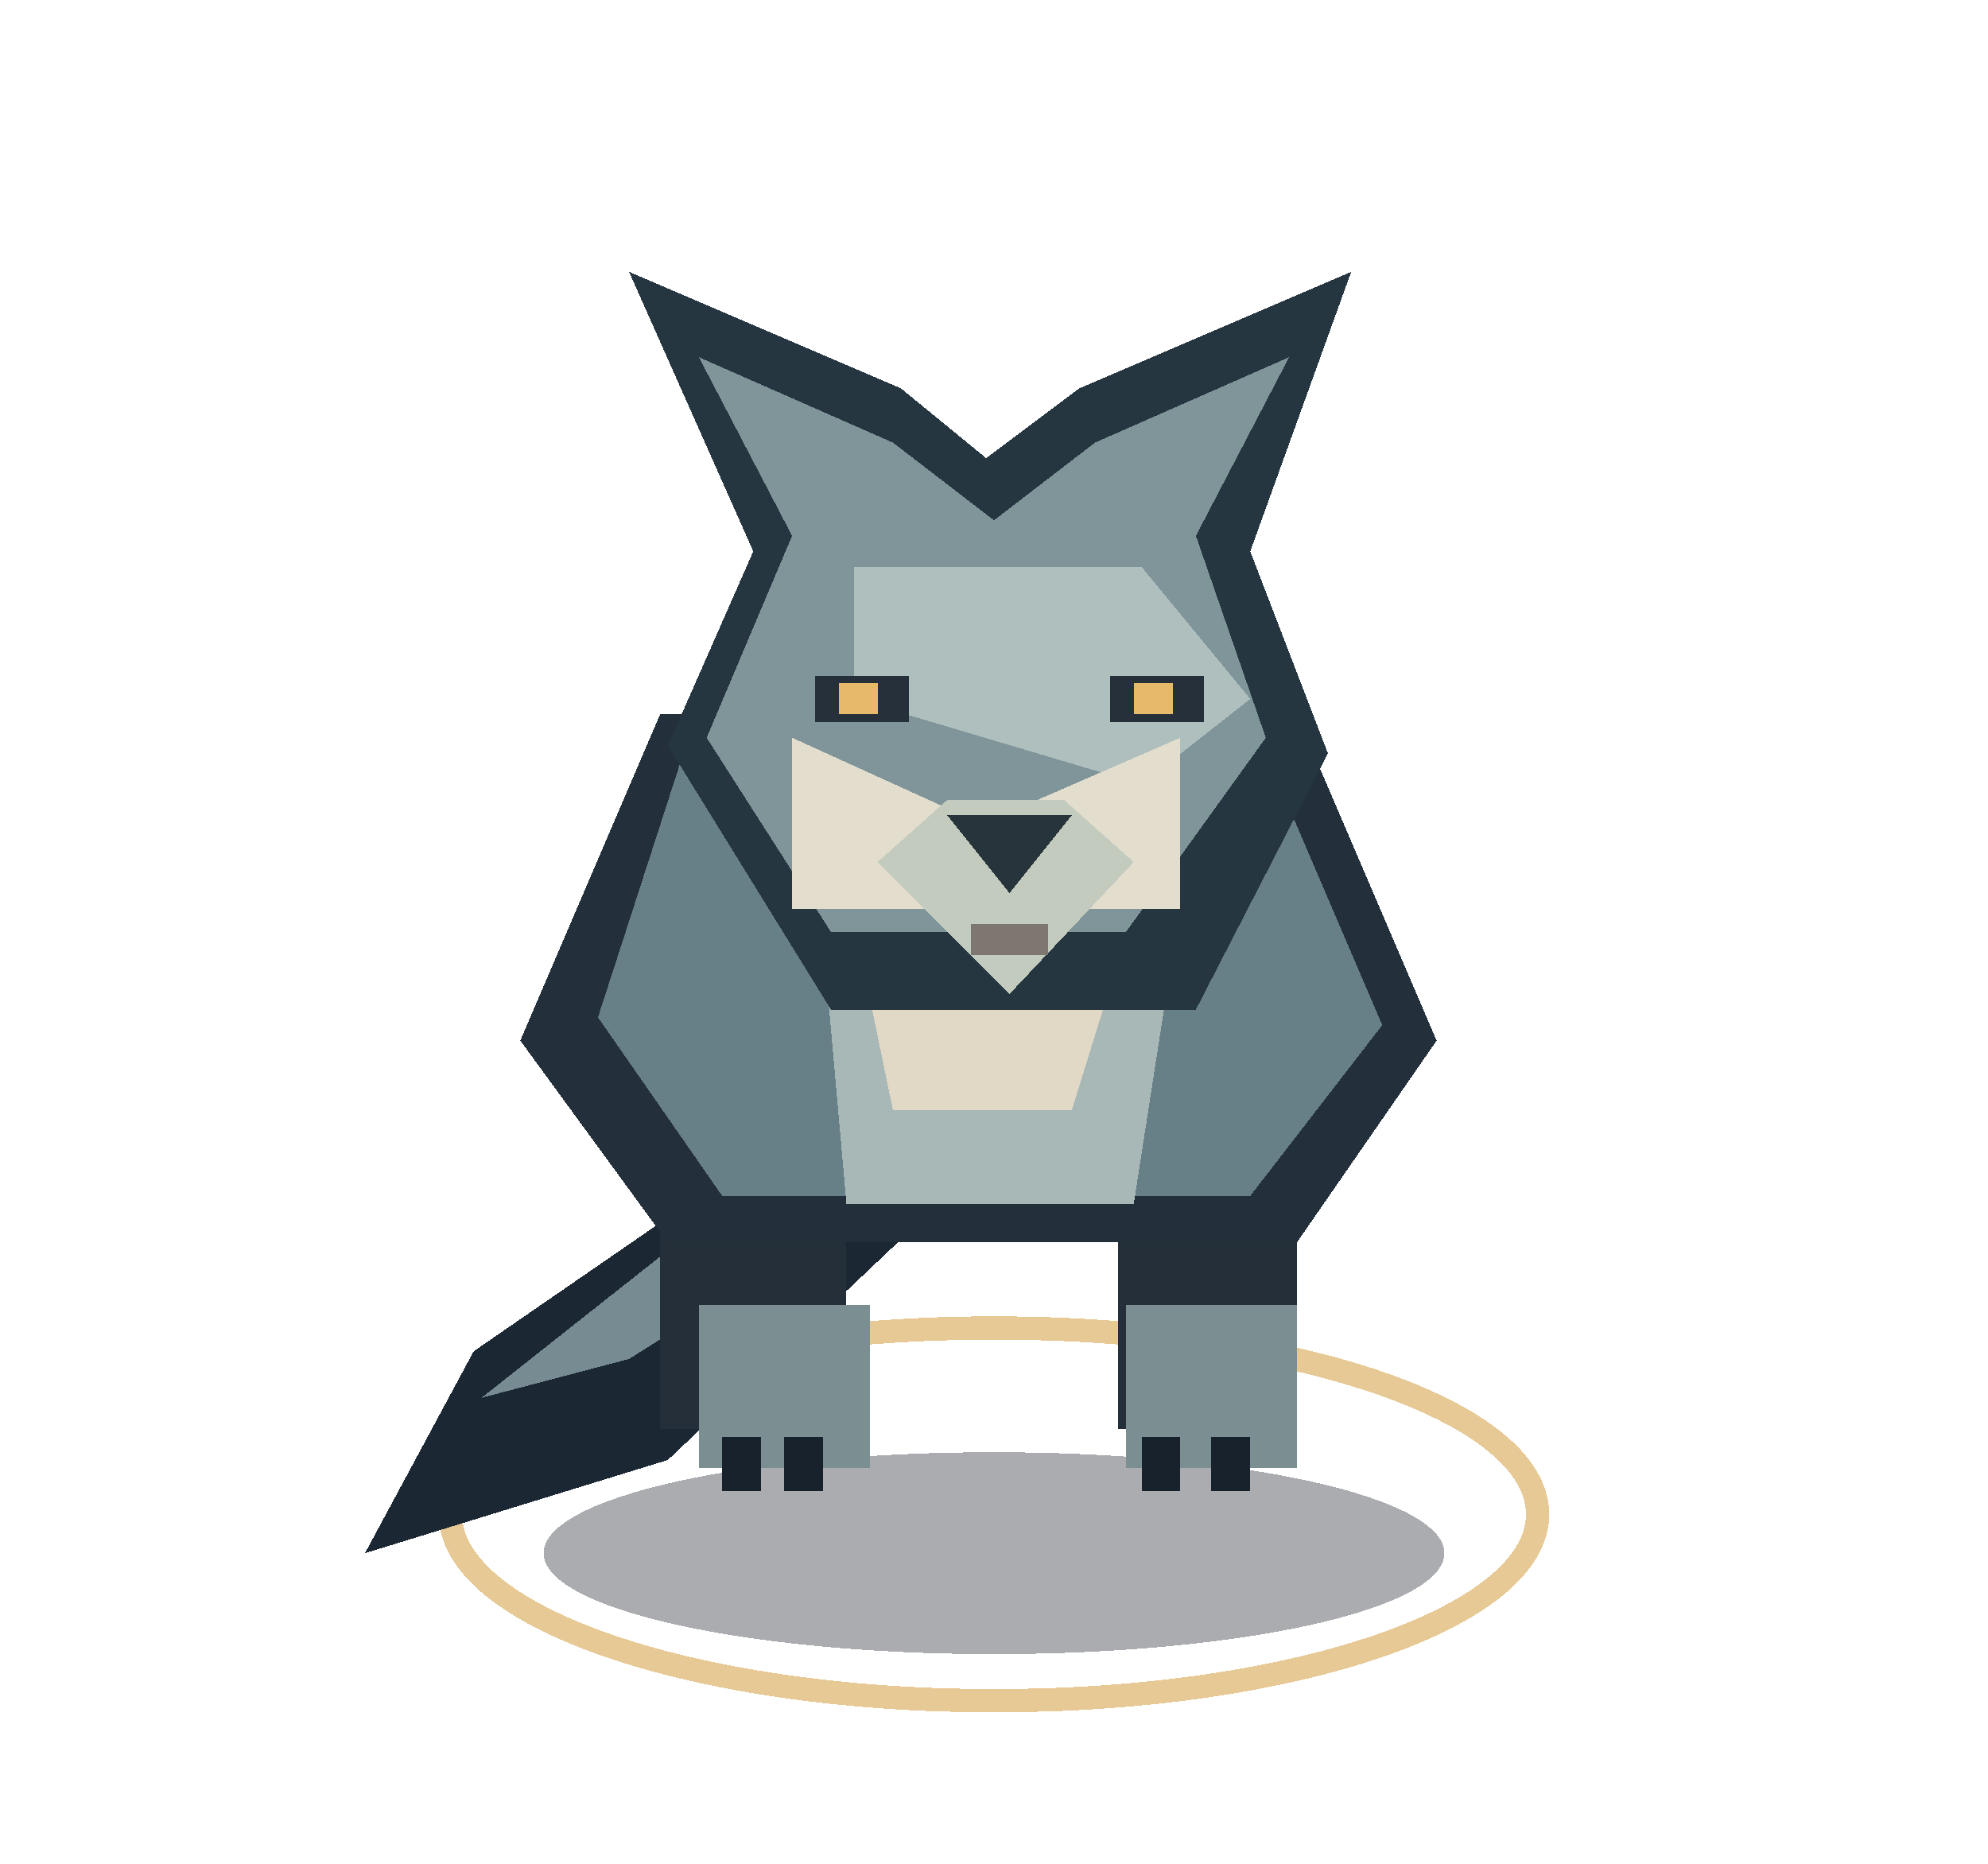
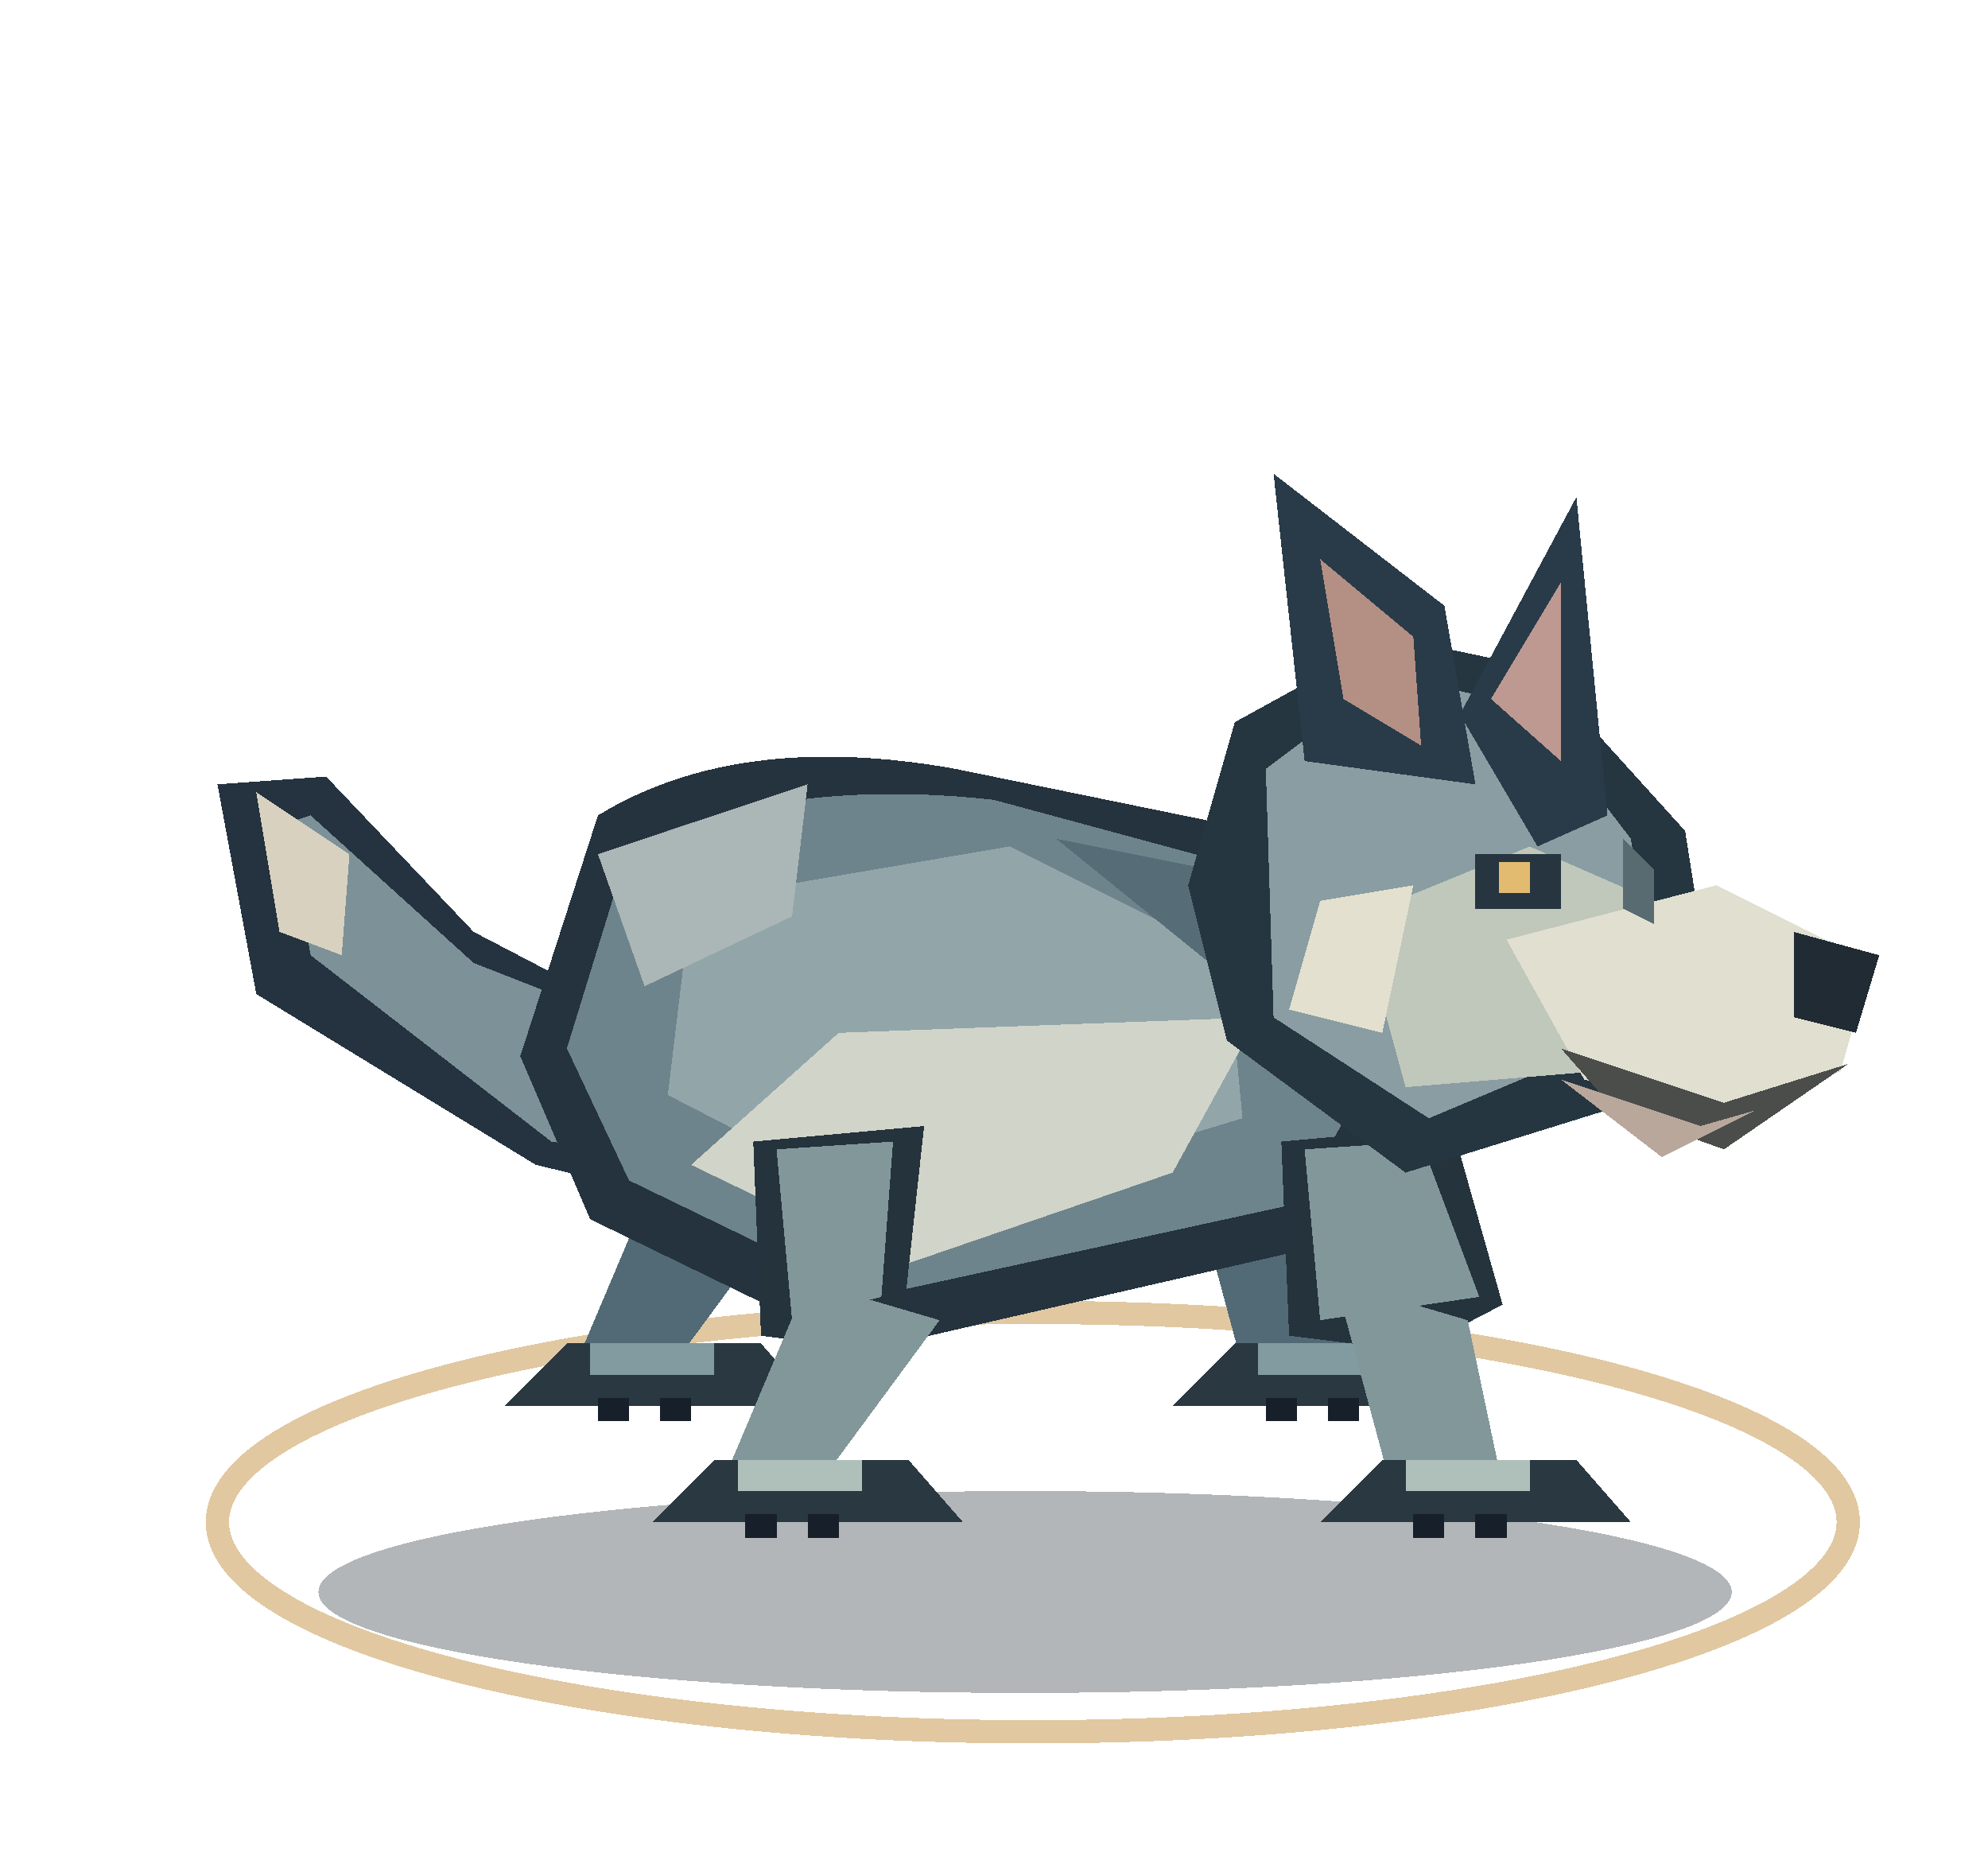
- <svg xmlns="http://www.w3.org/2000/svg" viewBox="0 0 256 240" role="img" aria-labelledby="title description" shape-rendering="crispEdges">
-   <ellipse cx="128" cy="200" rx="58" ry="13" fill="#060b16" opacity=".34" />
-   <ellipse cx="128" cy="195" rx="70" ry="24" fill="none" stroke="#ddb268" stroke-width="3" opacity=".70" />
-   <path d="M106 143l-45 31-14 26 39-12 37-35z" fill="#1b2733" />
-   <path d="M105 146l-43 34 19-5 27-17z" fill="#778b92" />
-   <path d="M85 133h24v51H85zM144 133h23v51h-23z" fill="#252f39" />
-   <rect x="90" y="168" width="22" height="21" fill="#7b8e92" />
-   <rect x="145" y="168" width="22" height="21" fill="#7b8e92" />
-   <rect x="93" y="185" width="5" height="7" fill="#17222d" />
-   <rect x="101" y="185" width="5" height="7" fill="#17222d" />
-   <rect x="147" y="185" width="5" height="7" fill="#17222d" />
-   <rect x="156" y="185" width="5" height="7" fill="#17222d" />
-   <path d="M85 92h82l18 42-18 26H86l-19-26z" fill="#23303b" />
-   <path d="M88 97h75l15 35-17 22H93l-16-23z" fill="#677f86" />
-   <path d="M105 110h48l-7 45h-37z" fill="#a8b8b7" />
-   <path d="M109 114h38l-9 29h-23z" fill="#e1d9c6" />
-   <path d="M97 71L81 35l35 15 11 9 12-9 35-15-13 36 10 26-17 33h-47l-21-34z" fill="#263641" />
-   <path d="M102 69L90 46l25 11 13 10 13-10 25-11-12 23 9 26-18 25h-38l-16-25z" fill="#80959a" />
-   <path d="M110 73h37l14 17-14 11-37-11z" fill="#aebfbe" />
-   <path d="M102 95l22 10-5 12h-17zM152 95l-23 10 6 12h17z" fill="#e2ddcc" />
-   <rect x="105" y="87" width="12" height="6" fill="#25303b" />
-   <rect x="143" y="87" width="12" height="6" fill="#25303b" />
-   <rect x="108" y="88" width="5" height="4" fill="#e7ba6b" />
-   <rect x="146" y="88" width="5" height="4" fill="#e7ba6b" />
-   <path d="M122 103h15l9 8-16 17-17-17z" fill="#c3cbbe" />
-   <path d="M122 105h16l-8 10z" fill="#28343b" />
-   <rect x="125" y="119" width="10" height="4" fill="#7e7770" />
+ <svg xmlns="http://www.w3.org/2000/svg" viewBox="0 0 256 240" shape-rendering="crispEdges" role="img" aria-labelledby="title description" class="wolf-scene wolf-still">
+   <ellipse cx="132" cy="205" rx="91" ry="13" fill="#08121b" opacity=".31" />
+   <ellipse cx="133" cy="196" rx="105" ry="27" fill="none" stroke="#d3ae75" stroke-width="3" opacity=".68" />
+   <g class="wolf-body">
+     <g class="wolf-tail">
+       <path d="M84 132L61 120 42 100 28 101 33 128 69 150 90 155Z" fill="#24333f" />
+       <path d="M84 133L61 124 40 105 37 106 40 123 71 147 84 149Z" fill="#7d9198" />
+       <path d="M33 102L45 110 44 123 36 120Z" fill="#d8d1bf" />
+     </g>
+     <g class="wolf-leg wolf-leg-hind-far">
+       <path d="M78 132 L100 130 L97.5 153 L95 159 L79 157Z" fill="#25333d" />
+       <path d="M81 133 L96 132 L94.5 152 L83 155Z" fill="#526a76" />
+       <path d="M85 150L102 155L88 174L74 176Z" fill="#526a76" />
+       <path d="M73 173h25l7 8h-40Z" fill="#2a3841" />
+       <rect x="76" y="173" width="16" height="4" fill="#829ba0" />
+       <rect x="77" y="180" width="4" height="3" fill="#161f2a" />
+       <rect x="85" y="180" width="4" height="3" fill="#161f2a" />
+     </g>
+     <g class="wolf-leg wolf-leg-front-far">
+       <path d="M146 132 L168 130 L174.5 153 L163 159 L147 157Z" fill="#25333d" />
+       <path d="M149 133 L164 132 L171.5 152 L151 155Z" fill="#526a76" />
+       <path d="M153 150L170 155L174 174L160 176Z" fill="#526a76" />
+       <path d="M159 173h25l7 8h-40Z" fill="#2a3841" />
+       <rect x="162" y="173" width="16" height="4" fill="#829ba0" />
+       <rect x="163" y="180" width="4" height="3" fill="#161f2a" />
+       <rect x="171" y="180" width="4" height="3" fill="#161f2a" />
+     </g>
+     <g class="wolf-torso">
+       <path d="M77 105Q95 94 123 99L167 108 188 130 172 160 111 174 76 157 67 136Z" fill="#24333e" />
+       <path d="M81 109Q101 100 128 103L165 113 180 132 167 155 112 167 81 152 73 135Z" fill="#6e848c" />
+       <path d="M89 116L130 109 158 123 160 144 117 157 86 141Z" fill="#92a6aa" />
+       <path d="M108 133L162 131 151 151 116 163 89 150Z" fill="#d1d4c9" />
+       <path d="M77 110L104 101 102 118 83 127Z" fill="#aab7b6" />
+       <path d="M136 108L166 114 173 129 157 125Z" fill="#566d78" />
+     </g>
+     <g class="wolf-leg wolf-leg-hind-near">
+       <path d="M97 147 L119 145 L116.5 168 L114 174 L98 172Z" fill="#25333d" />
+       <path d="M100 148 L115 147 L113.5 167 L102 170Z" fill="#82979a" />
+       <path d="M104 165L121 170L107 189L93 191Z" fill="#82979a" />
+       <path d="M92 188h25l7 8h-40Z" fill="#2a3841" />
+       <rect x="95" y="188" width="16" height="4" fill="#afc0bb" />
+       <rect x="96" y="195" width="4" height="3" fill="#161f2a" />
+       <rect x="104" y="195" width="4" height="3" fill="#161f2a" />
+     </g>
+     <g class="wolf-leg wolf-leg-front-near">
+       <path d="M165 147 L187 145 L193.5 168 L182 174 L166 172Z" fill="#25333d" />
+       <path d="M168 148 L183 147 L190.5 167 L170 170Z" fill="#82979a" />
+       <path d="M172 165L189 170L193 189L179 191Z" fill="#82979a" />
+       <path d="M178 188h25l7 8h-40Z" fill="#2a3841" />
+       <rect x="181" y="188" width="16" height="4" fill="#afc0bb" />
+       <rect x="182" y="195" width="4" height="3" fill="#161f2a" />
+       <rect x="190" y="195" width="4" height="3" fill="#161f2a" />
+     </g>
+     <g class="wolf-head">
+       <path d="M159 93L179 82 198 86 217 107 220 126 210 142 181 151 158 134 153 114Z" fill="#253641" />
+       <path d="M163 99L179 87 197 91 210 108 213 126 203 136 184 144 164 131Z" fill="#899da2" />
+       <g class="wolf-ear">
+         <path d="M168 98L164 61 186 78 190 101Z" fill="#293b49" />
+         <path d="M173 90L170 72 182 82 183 96Z" fill="#b48f83" />
+         <path d="M188 92L203 64 207 105 198 109Z" fill="#293b49" />
+         <path d="M192 90L201 75 201 98Z" fill="#bd9991" />
+       </g>
+       <path d="M175 118L197 109 213 116 222 125 205 138 181 140Z" fill="#c0c7bb" />
+       <path d="M194 121L221 114 241 124 237 138 219 143 204 139Z" fill="#e0dfd0" />
+       <path d="M231 120L242 123 239 133 231 131Z" fill="#202b33" />
+       <path d="M201 135L222 142 238 137 222 148 208 143Z" fill="#4a4d4a" />
+       <path d="M201 139L219 145 226 143 214 149Z" fill="#b9a79b" />
+       <rect x="190" y="110" width="11" height="7" fill="#263540" />
+       <rect x="193" y="111" width="4" height="4" fill="#e2bb70" />
+       <path d="M170 116L182 114 178 133 166 130Z" fill="#e3e0cf" />
+       <path d="M209 108L213 112 213 119 209 117Z" fill="#586b70" />
+     </g>
+   </g>
</svg>
